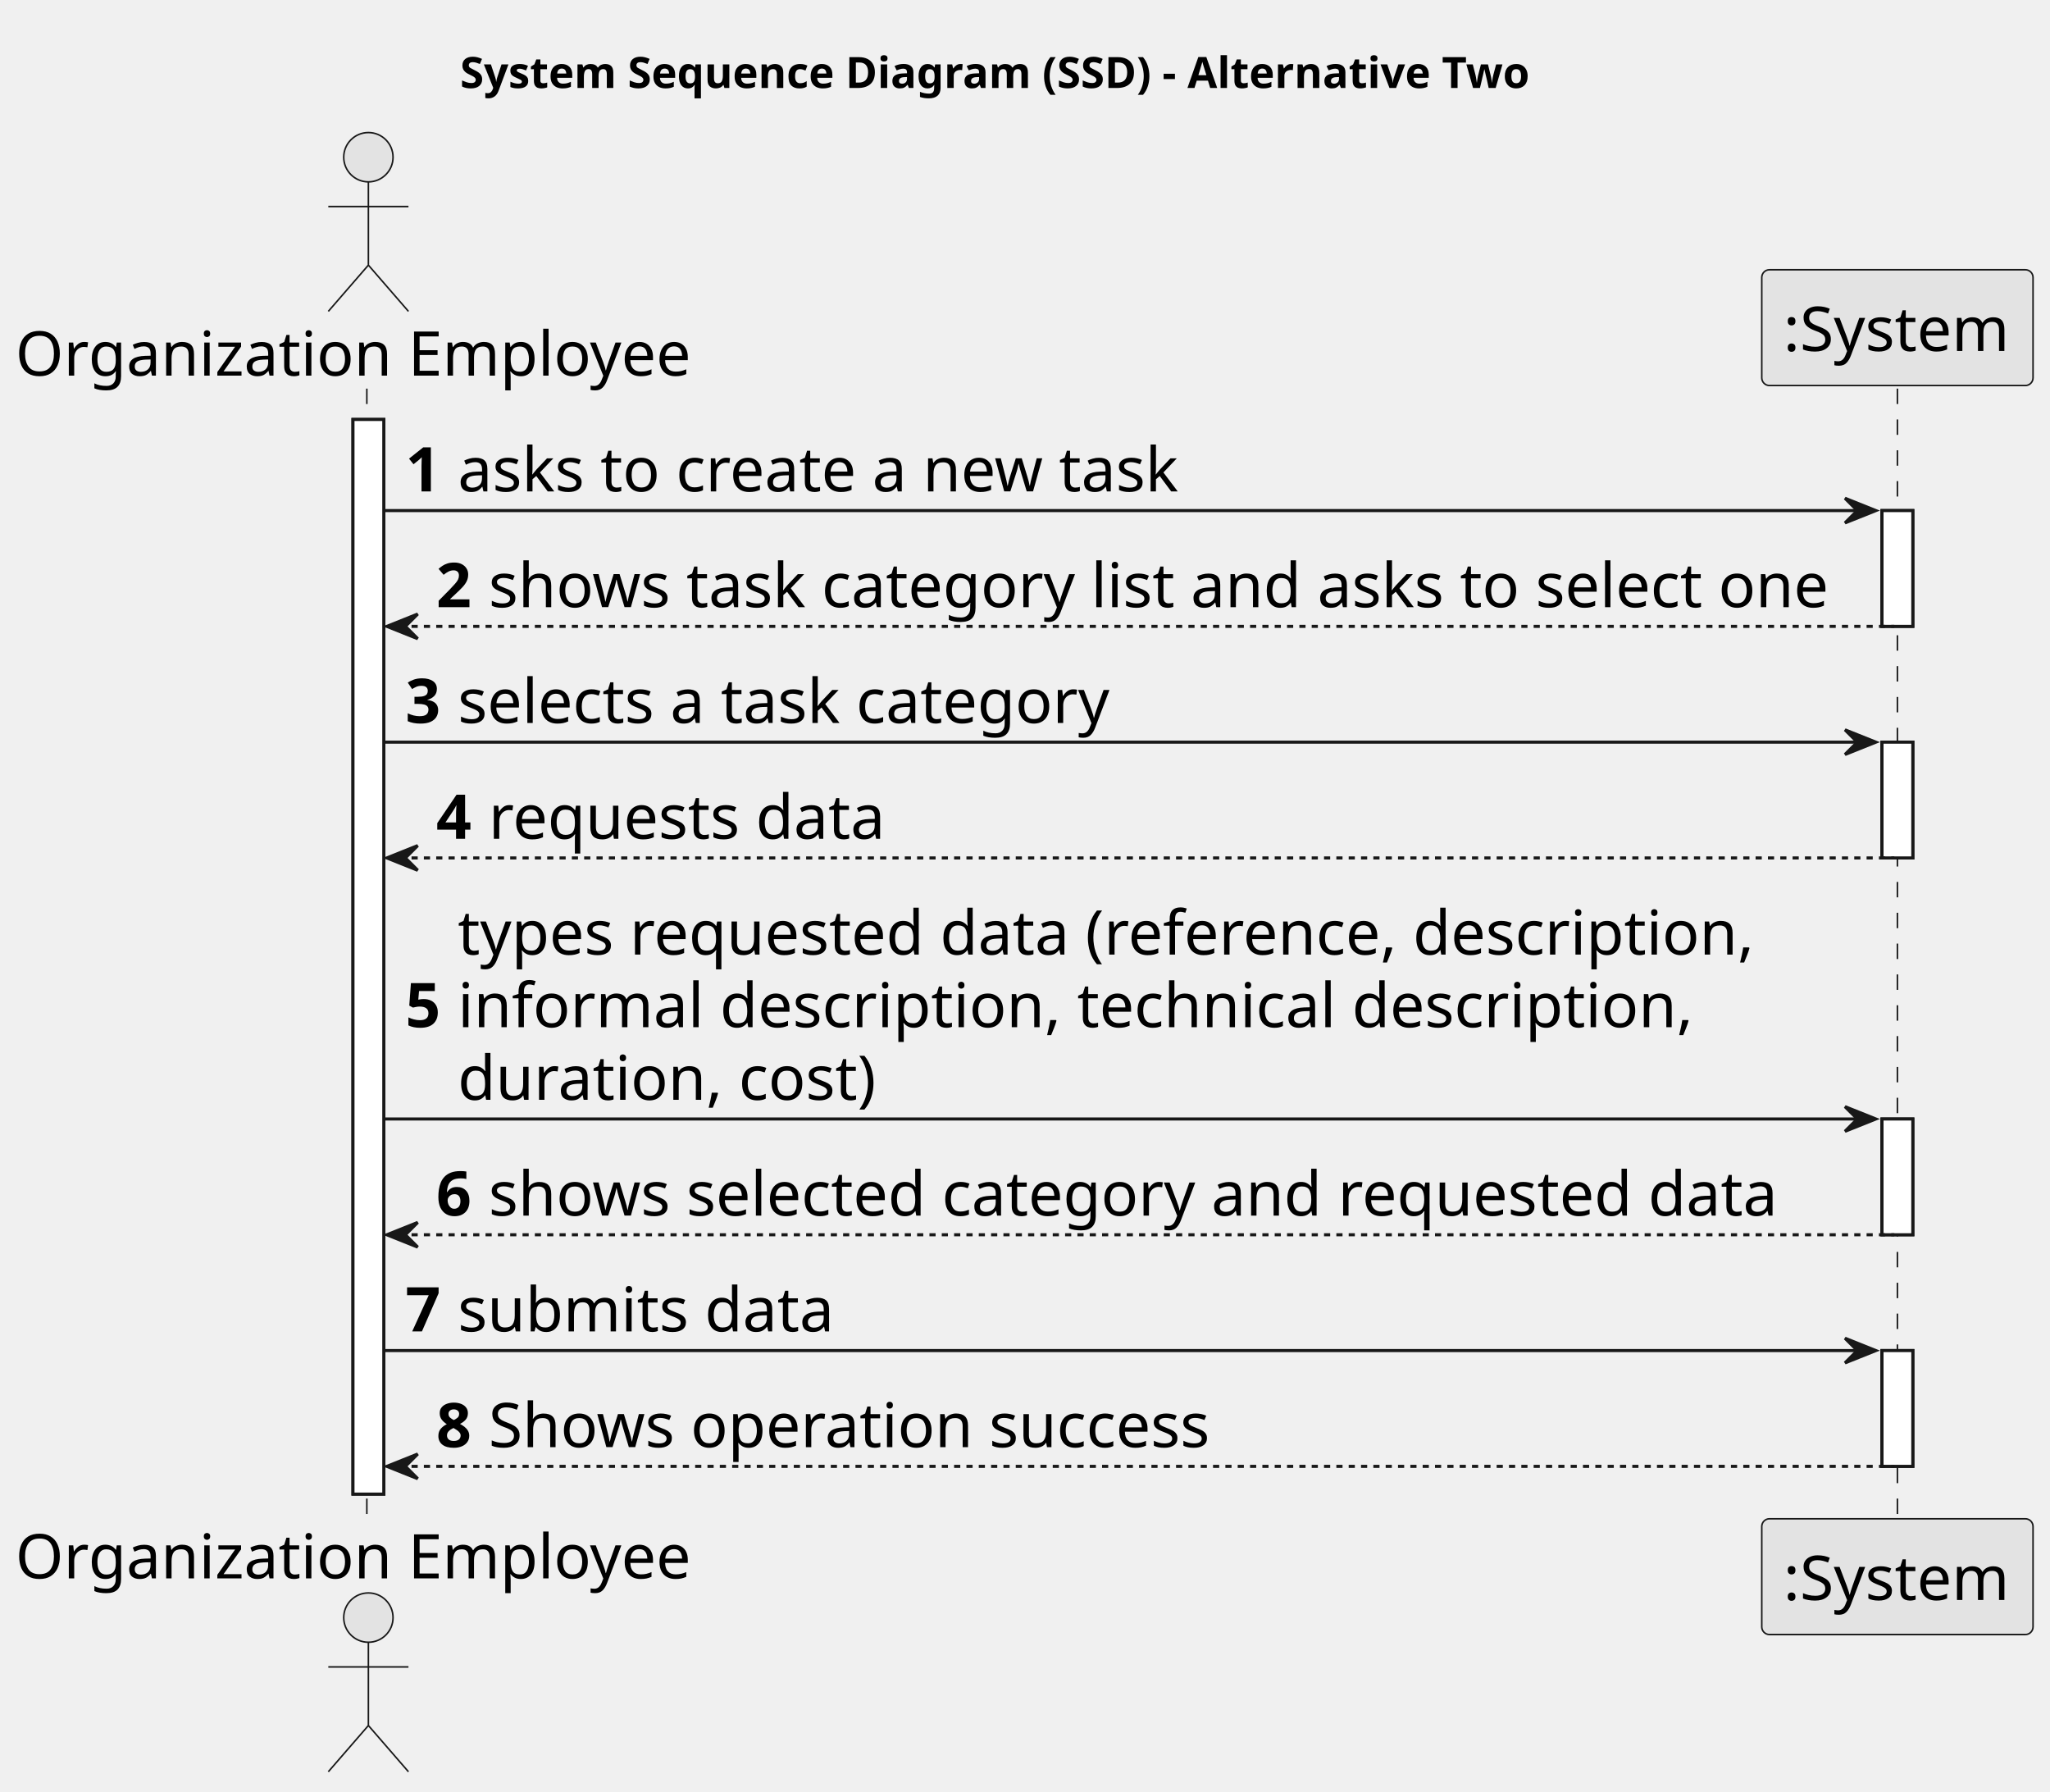
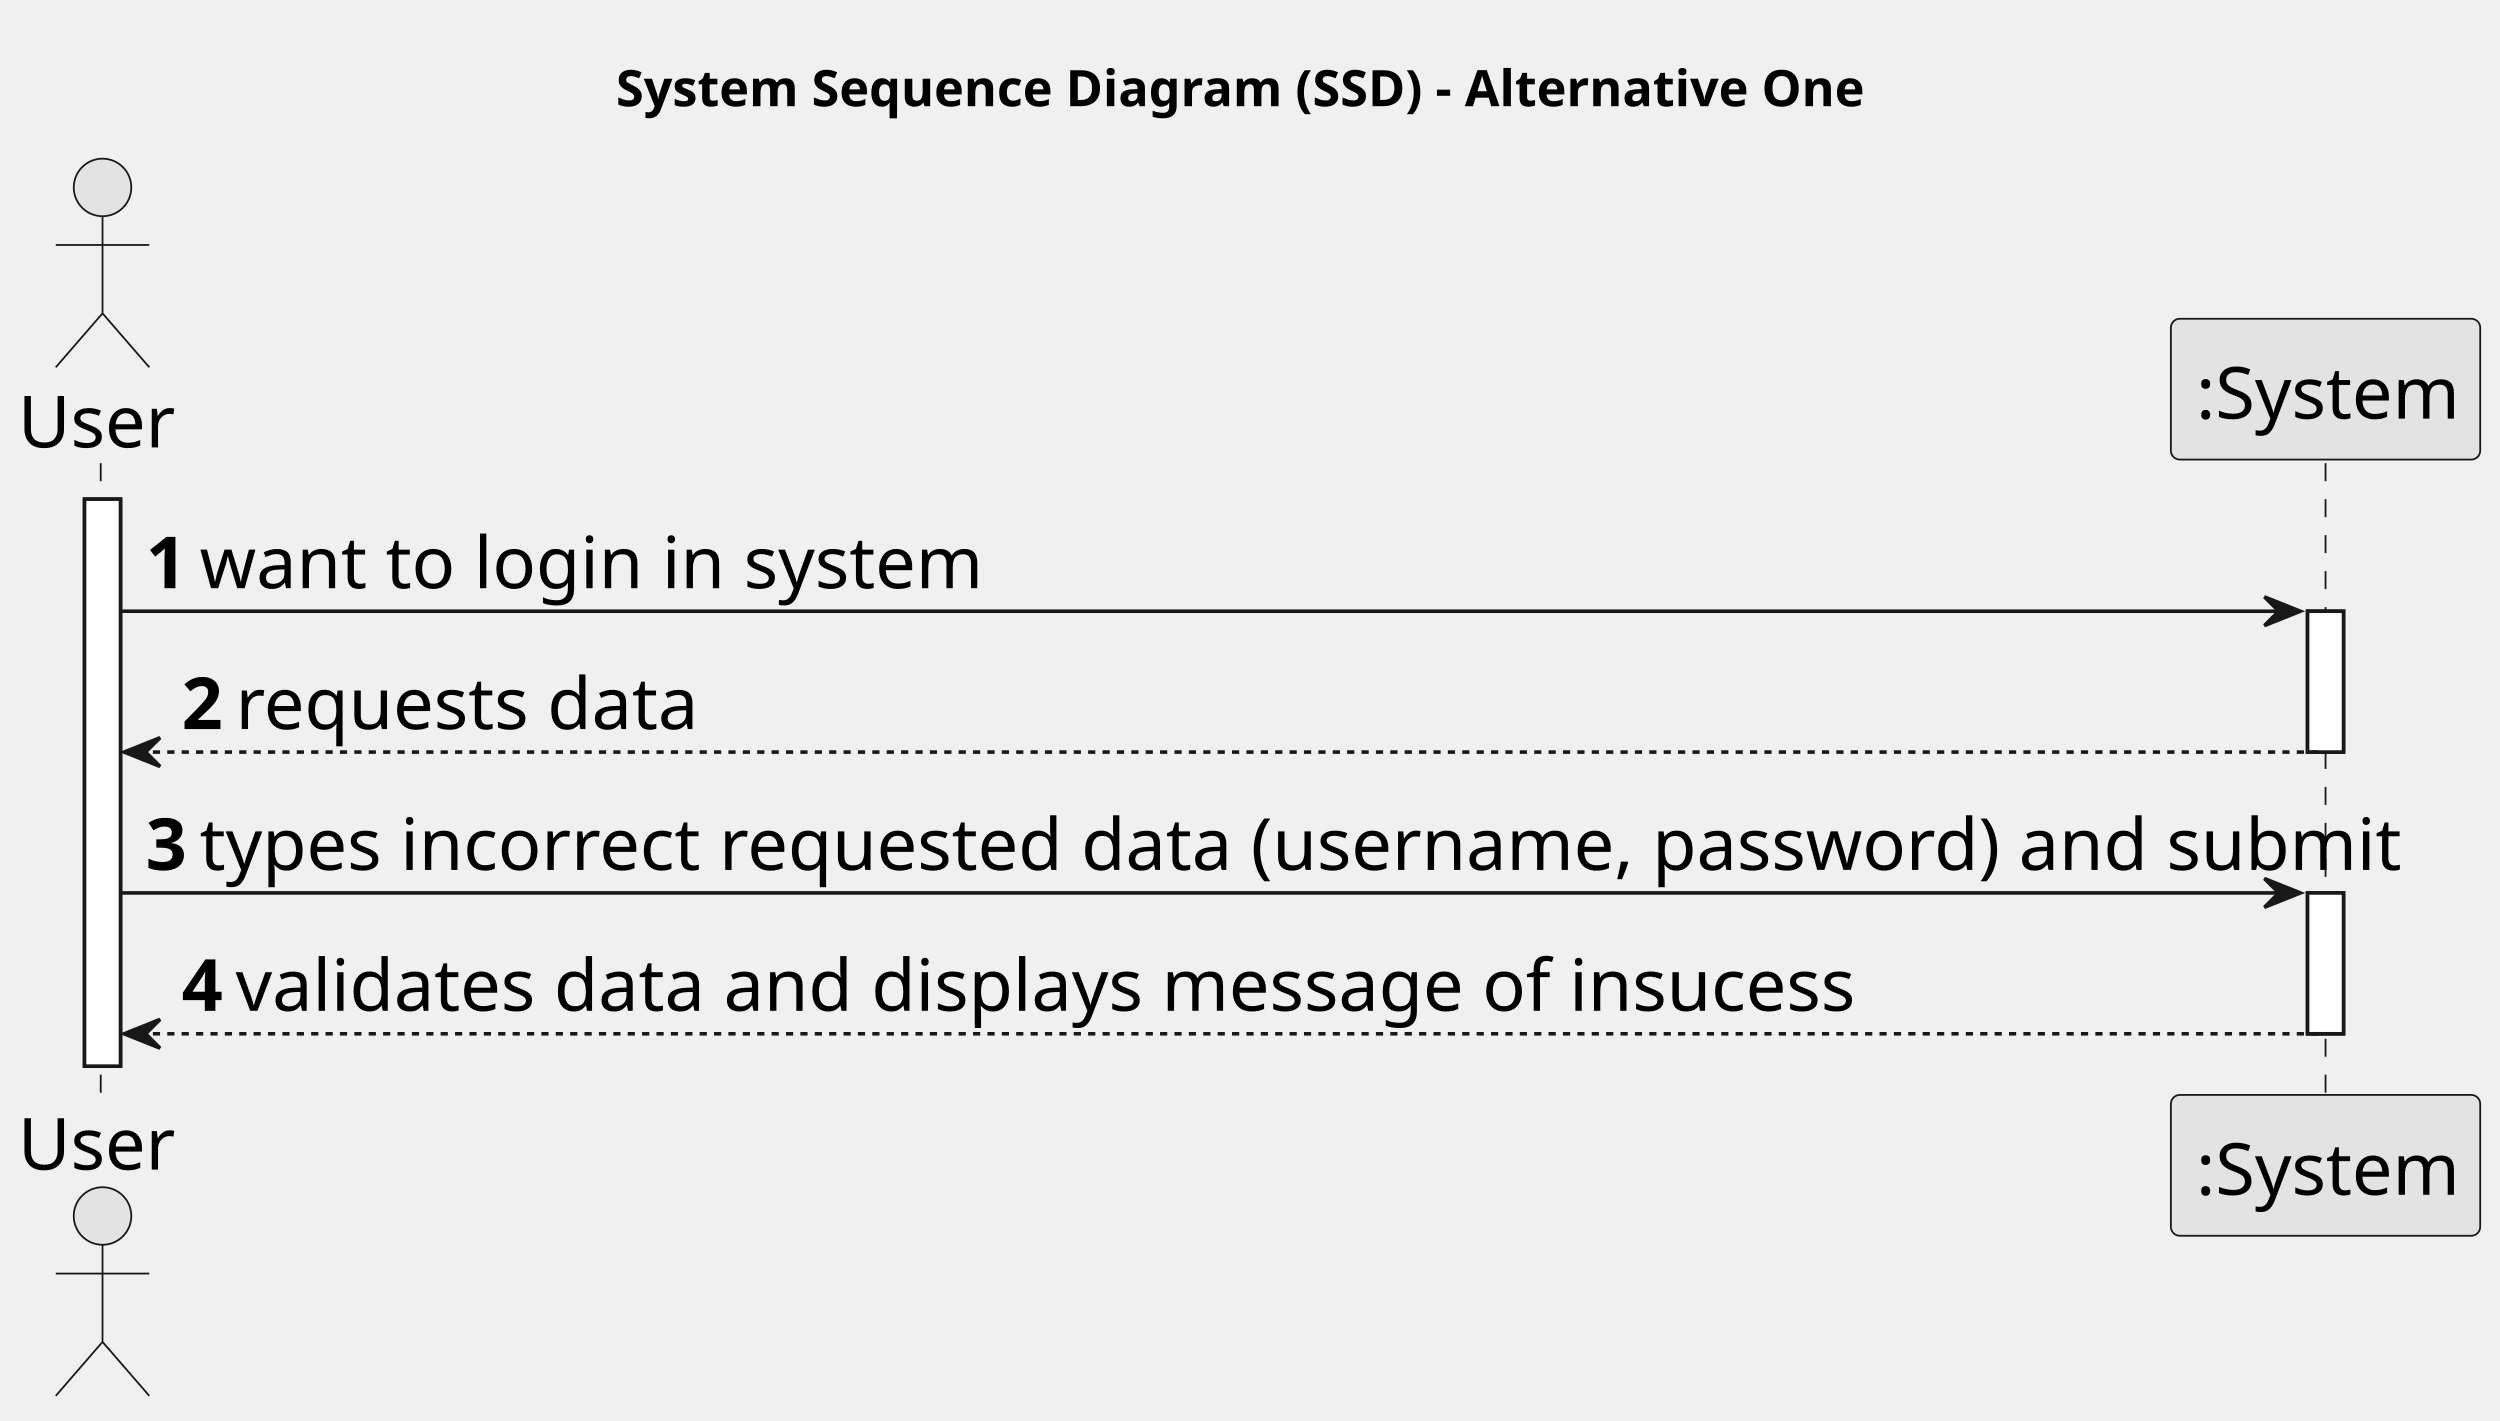
- <svg xmlns="http://www.w3.org/2000/svg" contentStyleType="text/css" height="581px" preserveAspectRatio="none" style="width:665px;height:581px;background:#FFFFFF;" version="1.1" viewBox="0 0 665 581" width="665px" zoomAndPan="magnify">
+ <svg xmlns="http://www.w3.org/2000/svg" contentStyleType="text/css" height="395px" preserveAspectRatio="none" style="width:695px;height:395px;background:#FFFFFF;" version="1.1" viewBox="0 0 695 395" width="695px" zoomAndPan="magnify">
  <defs />
  <g>
-     <text fill="#000000" font-family="sans-serif" font-size="14" font-weight="bold" lengthAdjust="spacing" textLength="365" x="149.25" y="28.535">System Sequence Diagram (SSD) - Alternative Two</text>
-     <rect fill="#FFFFFF" height="348.547" style="stroke:#181818;stroke-width:1.0;" width="10" x="114.5" y="136.043" />
-     <rect fill="#FFFFFF" height="37.555" style="stroke:#181818;stroke-width:1.0;" width="10" x="610.5" y="165.598" />
-     <rect fill="#FFFFFF" height="37.555" style="stroke:#181818;stroke-width:1.0;" width="10" x="610.5" y="240.707" />
-     <rect fill="#FFFFFF" height="37.555" style="stroke:#181818;stroke-width:1.0;" width="10" x="610.5" y="362.926" />
-     <rect fill="#FFFFFF" height="37.555" style="stroke:#181818;stroke-width:1.0;" width="10" x="610.5" y="438.035" />
-     <line style="stroke:#181818;stroke-width:0.5;stroke-dasharray:5.0,5.0;" x1="119" x2="119" y1="126.043" y2="493.59" />
-     <line style="stroke:#181818;stroke-width:0.5;stroke-dasharray:5.0,5.0;" x1="615.5" x2="615.5" y1="126.043" y2="493.59" />
-     <text fill="#000000" font-family="sans-serif" font-size="20" lengthAdjust="spacing" textLength="223" x="5" y="121.824">Organization Employee</text>
-     <ellipse cx="119.5" cy="50.988" fill="#E3E3E3" rx="8" ry="8" style="stroke:#181818;stroke-width:0.5;" />
-     <path d="M119.5,58.988 L119.5,85.988 M106.5,66.988 L132.5,66.988 M119.5,85.988 L106.5,100.988 M119.5,85.988 L132.5,100.988 " fill="none" style="stroke:#181818;stroke-width:0.5;" />
-     <text fill="#000000" font-family="sans-serif" font-size="20" lengthAdjust="spacing" textLength="223" x="5" y="511.926">Organization Employee</text>
-     <ellipse cx="119.5" cy="524.644" fill="#E3E3E3" rx="8" ry="8" style="stroke:#181818;stroke-width:0.5;" />
-     <path d="M119.5,532.644 L119.5,559.644 M106.5,540.644 L132.5,540.644 M119.5,559.644 L106.5,574.644 M119.5,559.644 L132.5,574.644 " fill="none" style="stroke:#181818;stroke-width:0.5;" />
-     <rect fill="#E3E3E3" height="37.555" rx="2.5" ry="2.5" style="stroke:#181818;stroke-width:0.5;" width="88" x="571.5" y="87.488" />
-     <text fill="#000000" font-family="sans-serif" font-size="20" lengthAdjust="spacing" textLength="74" x="578.5" y="113.824">:System</text>
-     <rect fill="#E3E3E3" height="37.555" rx="2.5" ry="2.5" style="stroke:#181818;stroke-width:0.5;" width="88" x="571.5" y="492.59" />
-     <text fill="#000000" font-family="sans-serif" font-size="20" lengthAdjust="spacing" textLength="74" x="578.5" y="518.926">:System</text>
-     <rect fill="#FFFFFF" height="348.547" style="stroke:#181818;stroke-width:1.0;" width="10" x="114.5" y="136.043" />
-     <rect fill="#FFFFFF" height="37.555" style="stroke:#181818;stroke-width:1.0;" width="10" x="610.5" y="165.598" />
-     <rect fill="#FFFFFF" height="37.555" style="stroke:#181818;stroke-width:1.0;" width="10" x="610.5" y="240.707" />
-     <rect fill="#FFFFFF" height="37.555" style="stroke:#181818;stroke-width:1.0;" width="10" x="610.5" y="362.926" />
-     <rect fill="#FFFFFF" height="37.555" style="stroke:#181818;stroke-width:1.0;" width="10" x="610.5" y="438.035" />
-     <polygon fill="#181818" points="598.5,161.598,608.5,165.598,598.5,169.598,602.5,165.598" style="stroke:#181818;stroke-width:1.0;" />
-     <line style="stroke:#181818;stroke-width:1.0;" x1="124.5" x2="604.5" y1="165.598" y2="165.598" />
-     <text fill="#000000" font-family="sans-serif" font-size="20" font-weight="bold" lengthAdjust="spacing" textLength="13" x="131.5" y="159.379">1</text>
-     <text fill="#000000" font-family="sans-serif" font-size="20" lengthAdjust="spacing" textLength="239" x="148.5" y="159.379">asks to create a new task</text>
-     <polygon fill="#181818" points="135.5,199.152,125.5,203.152,135.5,207.152,131.5,203.152" style="stroke:#181818;stroke-width:1.0;" />
-     <line style="stroke:#181818;stroke-width:1.0;stroke-dasharray:2.0,2.0;" x1="129.5" x2="614.5" y1="203.152" y2="203.152" />
-     <text fill="#000000" font-family="sans-serif" font-size="20" font-weight="bold" lengthAdjust="spacing" textLength="13" x="141.5" y="196.934">2</text>
-     <text fill="#000000" font-family="sans-serif" font-size="20" lengthAdjust="spacing" textLength="445" x="158.5" y="196.934">shows task category list and asks to select one</text>
-     <polygon fill="#181818" points="598.5,236.707,608.5,240.707,598.5,244.707,602.5,240.707" style="stroke:#181818;stroke-width:1.0;" />
-     <line style="stroke:#181818;stroke-width:1.0;" x1="124.5" x2="604.5" y1="240.707" y2="240.707" />
-     <text fill="#000000" font-family="sans-serif" font-size="20" font-weight="bold" lengthAdjust="spacing" textLength="13" x="131.5" y="234.488">3</text>
-     <text fill="#000000" font-family="sans-serif" font-size="20" lengthAdjust="spacing" textLength="215" x="148.5" y="234.488">selects a task category</text>
-     <polygon fill="#181818" points="135.5,274.262,125.5,278.262,135.5,282.262,131.5,278.262" style="stroke:#181818;stroke-width:1.0;" />
-     <line style="stroke:#181818;stroke-width:1.0;stroke-dasharray:2.0,2.0;" x1="129.5" x2="614.5" y1="278.262" y2="278.262" />
-     <text fill="#000000" font-family="sans-serif" font-size="20" font-weight="bold" lengthAdjust="spacing" textLength="13" x="141.5" y="272.043">4</text>
-     <text fill="#000000" font-family="sans-serif" font-size="20" lengthAdjust="spacing" textLength="130" x="158.5" y="272.043">requests data</text>
-     <polygon fill="#181818" points="598.5,358.926,608.5,362.926,598.5,366.926,602.5,362.926" style="stroke:#181818;stroke-width:1.0;" />
-     <line style="stroke:#181818;stroke-width:1.0;" x1="124.5" x2="604.5" y1="362.926" y2="362.926" />
-     <text fill="#000000" font-family="sans-serif" font-size="20" font-weight="bold" lengthAdjust="spacing" textLength="13" x="131.5" y="333.152">5</text>
-     <text fill="#000000" font-family="sans-serif" font-size="20" lengthAdjust="spacing" textLength="429" x="148.5" y="309.598">types requested data (reference, description,</text>
-     <text fill="#000000" font-family="sans-serif" font-size="20" lengthAdjust="spacing" textLength="412" x="148.5" y="333.152">informal description, technical description,</text>
-     <text fill="#000000" font-family="sans-serif" font-size="20" lengthAdjust="spacing" textLength="139" x="148.5" y="356.707">duration, cost)</text>
-     <polygon fill="#181818" points="135.5,396.481,125.5,400.481,135.5,404.481,131.5,400.481" style="stroke:#181818;stroke-width:1.0;" />
-     <line style="stroke:#181818;stroke-width:1.0;stroke-dasharray:2.0,2.0;" x1="129.5" x2="614.5" y1="400.481" y2="400.481" />
-     <text fill="#000000" font-family="sans-serif" font-size="20" font-weight="bold" lengthAdjust="spacing" textLength="13" x="141.5" y="394.262">6</text>
-     <text fill="#000000" font-family="sans-serif" font-size="20" lengthAdjust="spacing" textLength="423" x="158.5" y="394.262">shows selected category and requested data</text>
-     <polygon fill="#181818" points="598.5,434.035,608.5,438.035,598.5,442.035,602.5,438.035" style="stroke:#181818;stroke-width:1.0;" />
-     <line style="stroke:#181818;stroke-width:1.0;" x1="124.5" x2="604.5" y1="438.035" y2="438.035" />
-     <text fill="#000000" font-family="sans-serif" font-size="20" font-weight="bold" lengthAdjust="spacing" textLength="13" x="131.5" y="431.816">7</text>
-     <text fill="#000000" font-family="sans-serif" font-size="20" lengthAdjust="spacing" textLength="125" x="148.5" y="431.816">submits data</text>
-     <polygon fill="#181818" points="135.5,471.59,125.5,475.59,135.5,479.59,131.5,475.59" style="stroke:#181818;stroke-width:1.0;" />
-     <line style="stroke:#181818;stroke-width:1.0;stroke-dasharray:2.0,2.0;" x1="129.5" x2="614.5" y1="475.59" y2="475.59" />
-     <text fill="#000000" font-family="sans-serif" font-size="20" font-weight="bold" lengthAdjust="spacing" textLength="13" x="141.5" y="469.371">8</text>
-     <text fill="#000000" font-family="sans-serif" font-size="20" lengthAdjust="spacing" textLength="237" x="158.5" y="469.371">Shows operation success</text>
+     <text fill="#000000" font-family="sans-serif" font-size="14" font-weight="bold" lengthAdjust="spacing" textLength="351" x="171.25" y="29.533">System Sequence Diagram (SSD) - Alternative One</text>
+     <rect fill="#FFFFFF" height="157.625" style="stroke:#181818;stroke-width:1.0;" width="10" x="23.5" y="138.766" />
+     <rect fill="#FFFFFF" height="39.156" style="stroke:#181818;stroke-width:1.0;" width="10" x="641.5" y="169.922" />
+     <rect fill="#FFFFFF" height="39.156" style="stroke:#181818;stroke-width:1.0;" width="10" x="641.5" y="248.234" />
+     <line style="stroke:#181818;stroke-width:0.5;stroke-dasharray:5.0,5.0;" x1="28" x2="28" y1="128.766" y2="305.391" />
+     <line style="stroke:#181818;stroke-width:0.5;stroke-dasharray:5.0,5.0;" x1="646.5" x2="646.5" y1="128.766" y2="305.391" />
+     <text fill="#000000" font-family="sans-serif" font-size="20" lengthAdjust="spacing" textLength="41" x="5" y="124.371">User</text>
+     <ellipse cx="28.5" cy="52.109" fill="#E3E3E3" rx="8" ry="8" style="stroke:#181818;stroke-width:0.5;" />
+     <path d="M28.5,60.109 L28.5,87.109 M15.5,68.109 L41.5,68.109 M28.5,87.109 L15.5,102.109 M28.5,87.109 L41.5,102.109 " fill="none" style="stroke:#181818;stroke-width:0.5;" />
+     <text fill="#000000" font-family="sans-serif" font-size="20" lengthAdjust="spacing" textLength="41" x="5" y="325.152">User</text>
+     <ellipse cx="28.5" cy="338.047" fill="#E3E3E3" rx="8" ry="8" style="stroke:#181818;stroke-width:0.5;" />
+     <path d="M28.5,346.047 L28.5,373.047 M15.5,354.047 L41.5,354.047 M28.5,373.047 L15.5,388.047 M28.5,373.047 L41.5,388.047 " fill="none" style="stroke:#181818;stroke-width:0.5;" />
+     <rect fill="#E3E3E3" height="39.156" rx="2.5" ry="2.5" style="stroke:#181818;stroke-width:0.5;" width="86" x="603.5" y="88.609" />
+     <text fill="#000000" font-family="sans-serif" font-size="20" lengthAdjust="spacing" textLength="72" x="610.5" y="116.371">:System</text>
+     <rect fill="#E3E3E3" height="39.156" rx="2.5" ry="2.5" style="stroke:#181818;stroke-width:0.5;" width="86" x="603.5" y="304.391" />
+     <text fill="#000000" font-family="sans-serif" font-size="20" lengthAdjust="spacing" textLength="72" x="610.5" y="332.152">:System</text>
+     <rect fill="#FFFFFF" height="157.625" style="stroke:#181818;stroke-width:1.0;" width="10" x="23.5" y="138.766" />
+     <rect fill="#FFFFFF" height="39.156" style="stroke:#181818;stroke-width:1.0;" width="10" x="641.5" y="169.922" />
+     <rect fill="#FFFFFF" height="39.156" style="stroke:#181818;stroke-width:1.0;" width="10" x="641.5" y="248.234" />
+     <polygon fill="#181818" points="629.5,165.922,639.5,169.922,629.5,173.922,633.5,169.922" style="stroke:#181818;stroke-width:1.0;" />
+     <line style="stroke:#181818;stroke-width:1.0;" x1="33.5" x2="635.5" y1="169.922" y2="169.922" />
+     <text fill="#000000" font-family="sans-serif" font-size="20" font-weight="bold" lengthAdjust="spacing" textLength="11" x="40.5" y="163.527">1</text>
+     <text fill="#000000" font-family="sans-serif" font-size="20" lengthAdjust="spacing" textLength="200" x="55.5" y="163.527">want to login in system</text>
+     <polygon fill="#181818" points="44.5,205.078,34.5,209.078,44.5,213.078,40.5,209.078" style="stroke:#181818;stroke-width:1.0;" />
+     <line style="stroke:#181818;stroke-width:1.0;stroke-dasharray:2.0,2.0;" x1="38.5" x2="645.5" y1="209.078" y2="209.078" />
+     <text fill="#000000" font-family="sans-serif" font-size="20" font-weight="bold" lengthAdjust="spacing" textLength="11" x="50.5" y="202.684">2</text>
+     <text fill="#000000" font-family="sans-serif" font-size="20" lengthAdjust="spacing" textLength="121" x="65.5" y="202.684">requests data</text>
+     <polygon fill="#181818" points="629.5,244.234,639.5,248.234,629.5,252.234,633.5,248.234" style="stroke:#181818;stroke-width:1.0;" />
+     <line style="stroke:#181818;stroke-width:1.0;" x1="33.5" x2="635.5" y1="248.234" y2="248.234" />
+     <text fill="#000000" font-family="sans-serif" font-size="20" font-weight="bold" lengthAdjust="spacing" textLength="11" x="40.5" y="241.84">3</text>
+     <text fill="#000000" font-family="sans-serif" font-size="20" lengthAdjust="spacing" textLength="574" x="55.5" y="241.84">types incorrect requested data (username, password) and submit</text>
+     <polygon fill="#181818" points="44.5,283.391,34.5,287.391,44.5,291.391,40.5,287.391" style="stroke:#181818;stroke-width:1.0;" />
+     <line style="stroke:#181818;stroke-width:1.0;stroke-dasharray:2.0,2.0;" x1="38.5" x2="645.5" y1="287.391" y2="287.391" />
+     <text fill="#000000" font-family="sans-serif" font-size="20" font-weight="bold" lengthAdjust="spacing" textLength="11" x="50.5" y="280.996">4</text>
+     <text fill="#000000" font-family="sans-serif" font-size="20" lengthAdjust="spacing" textLength="427" x="65.5" y="280.996">validates data and displays message of insucess</text>
  </g>
</svg>
